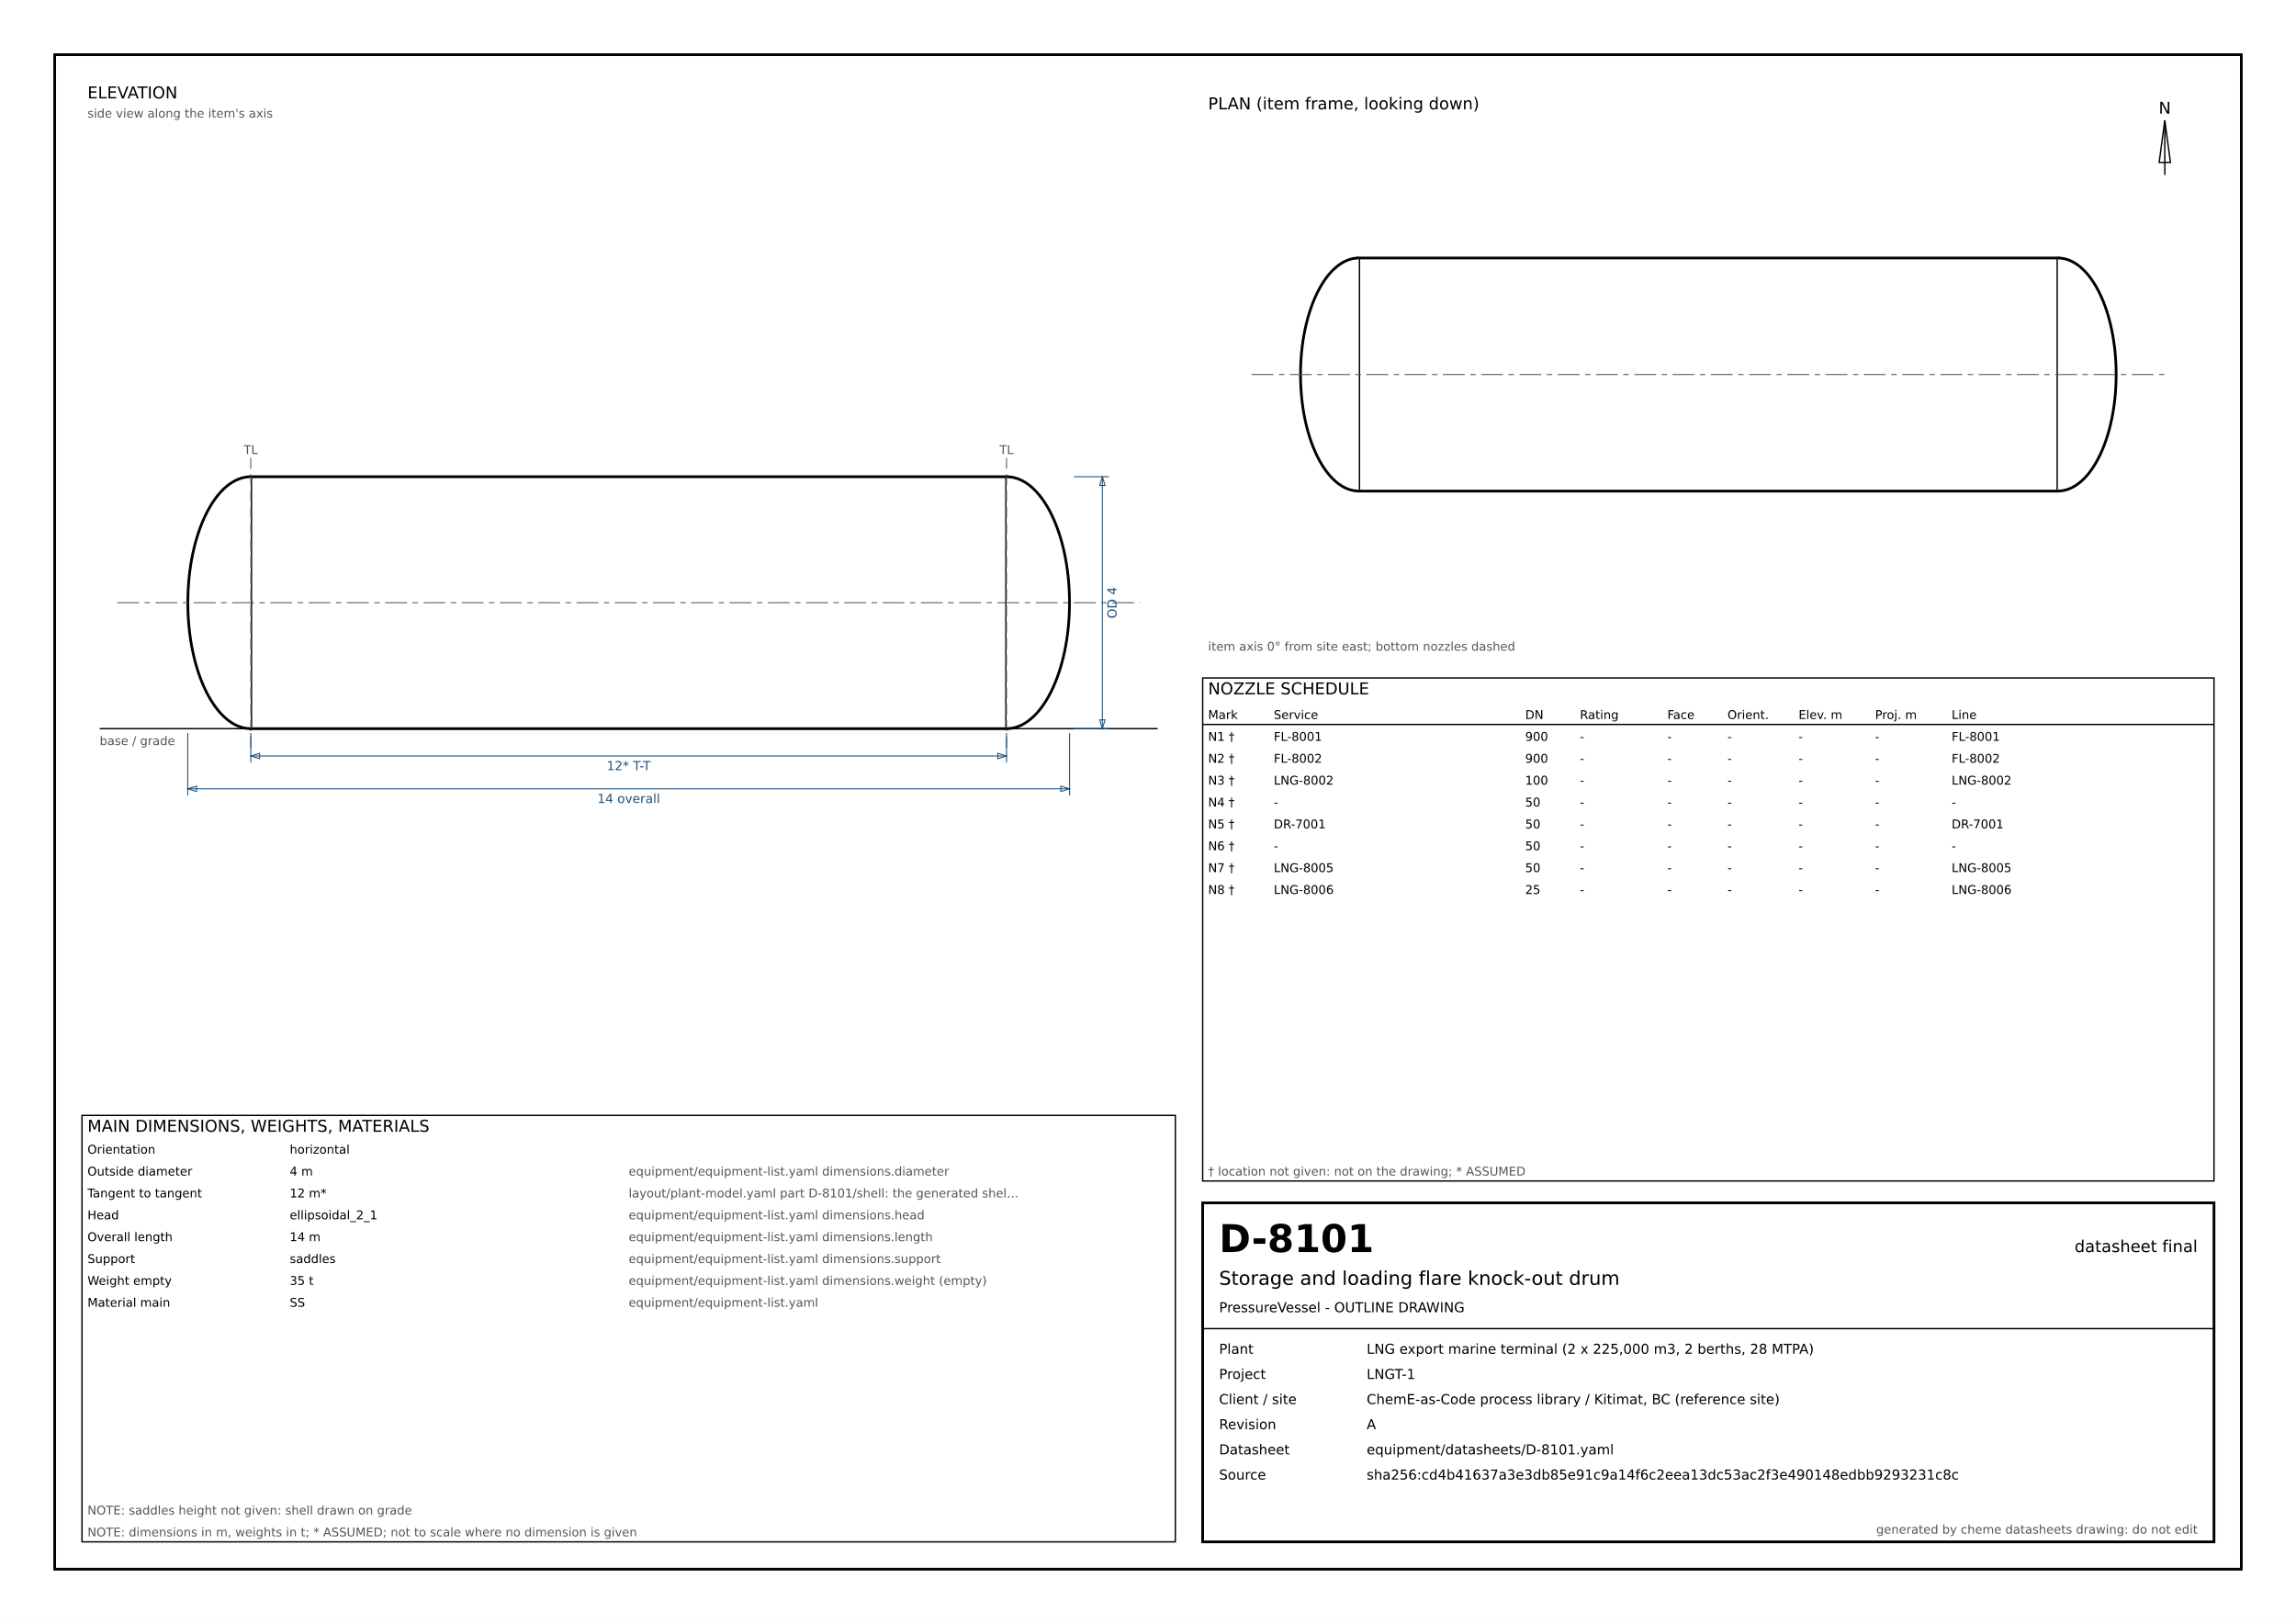
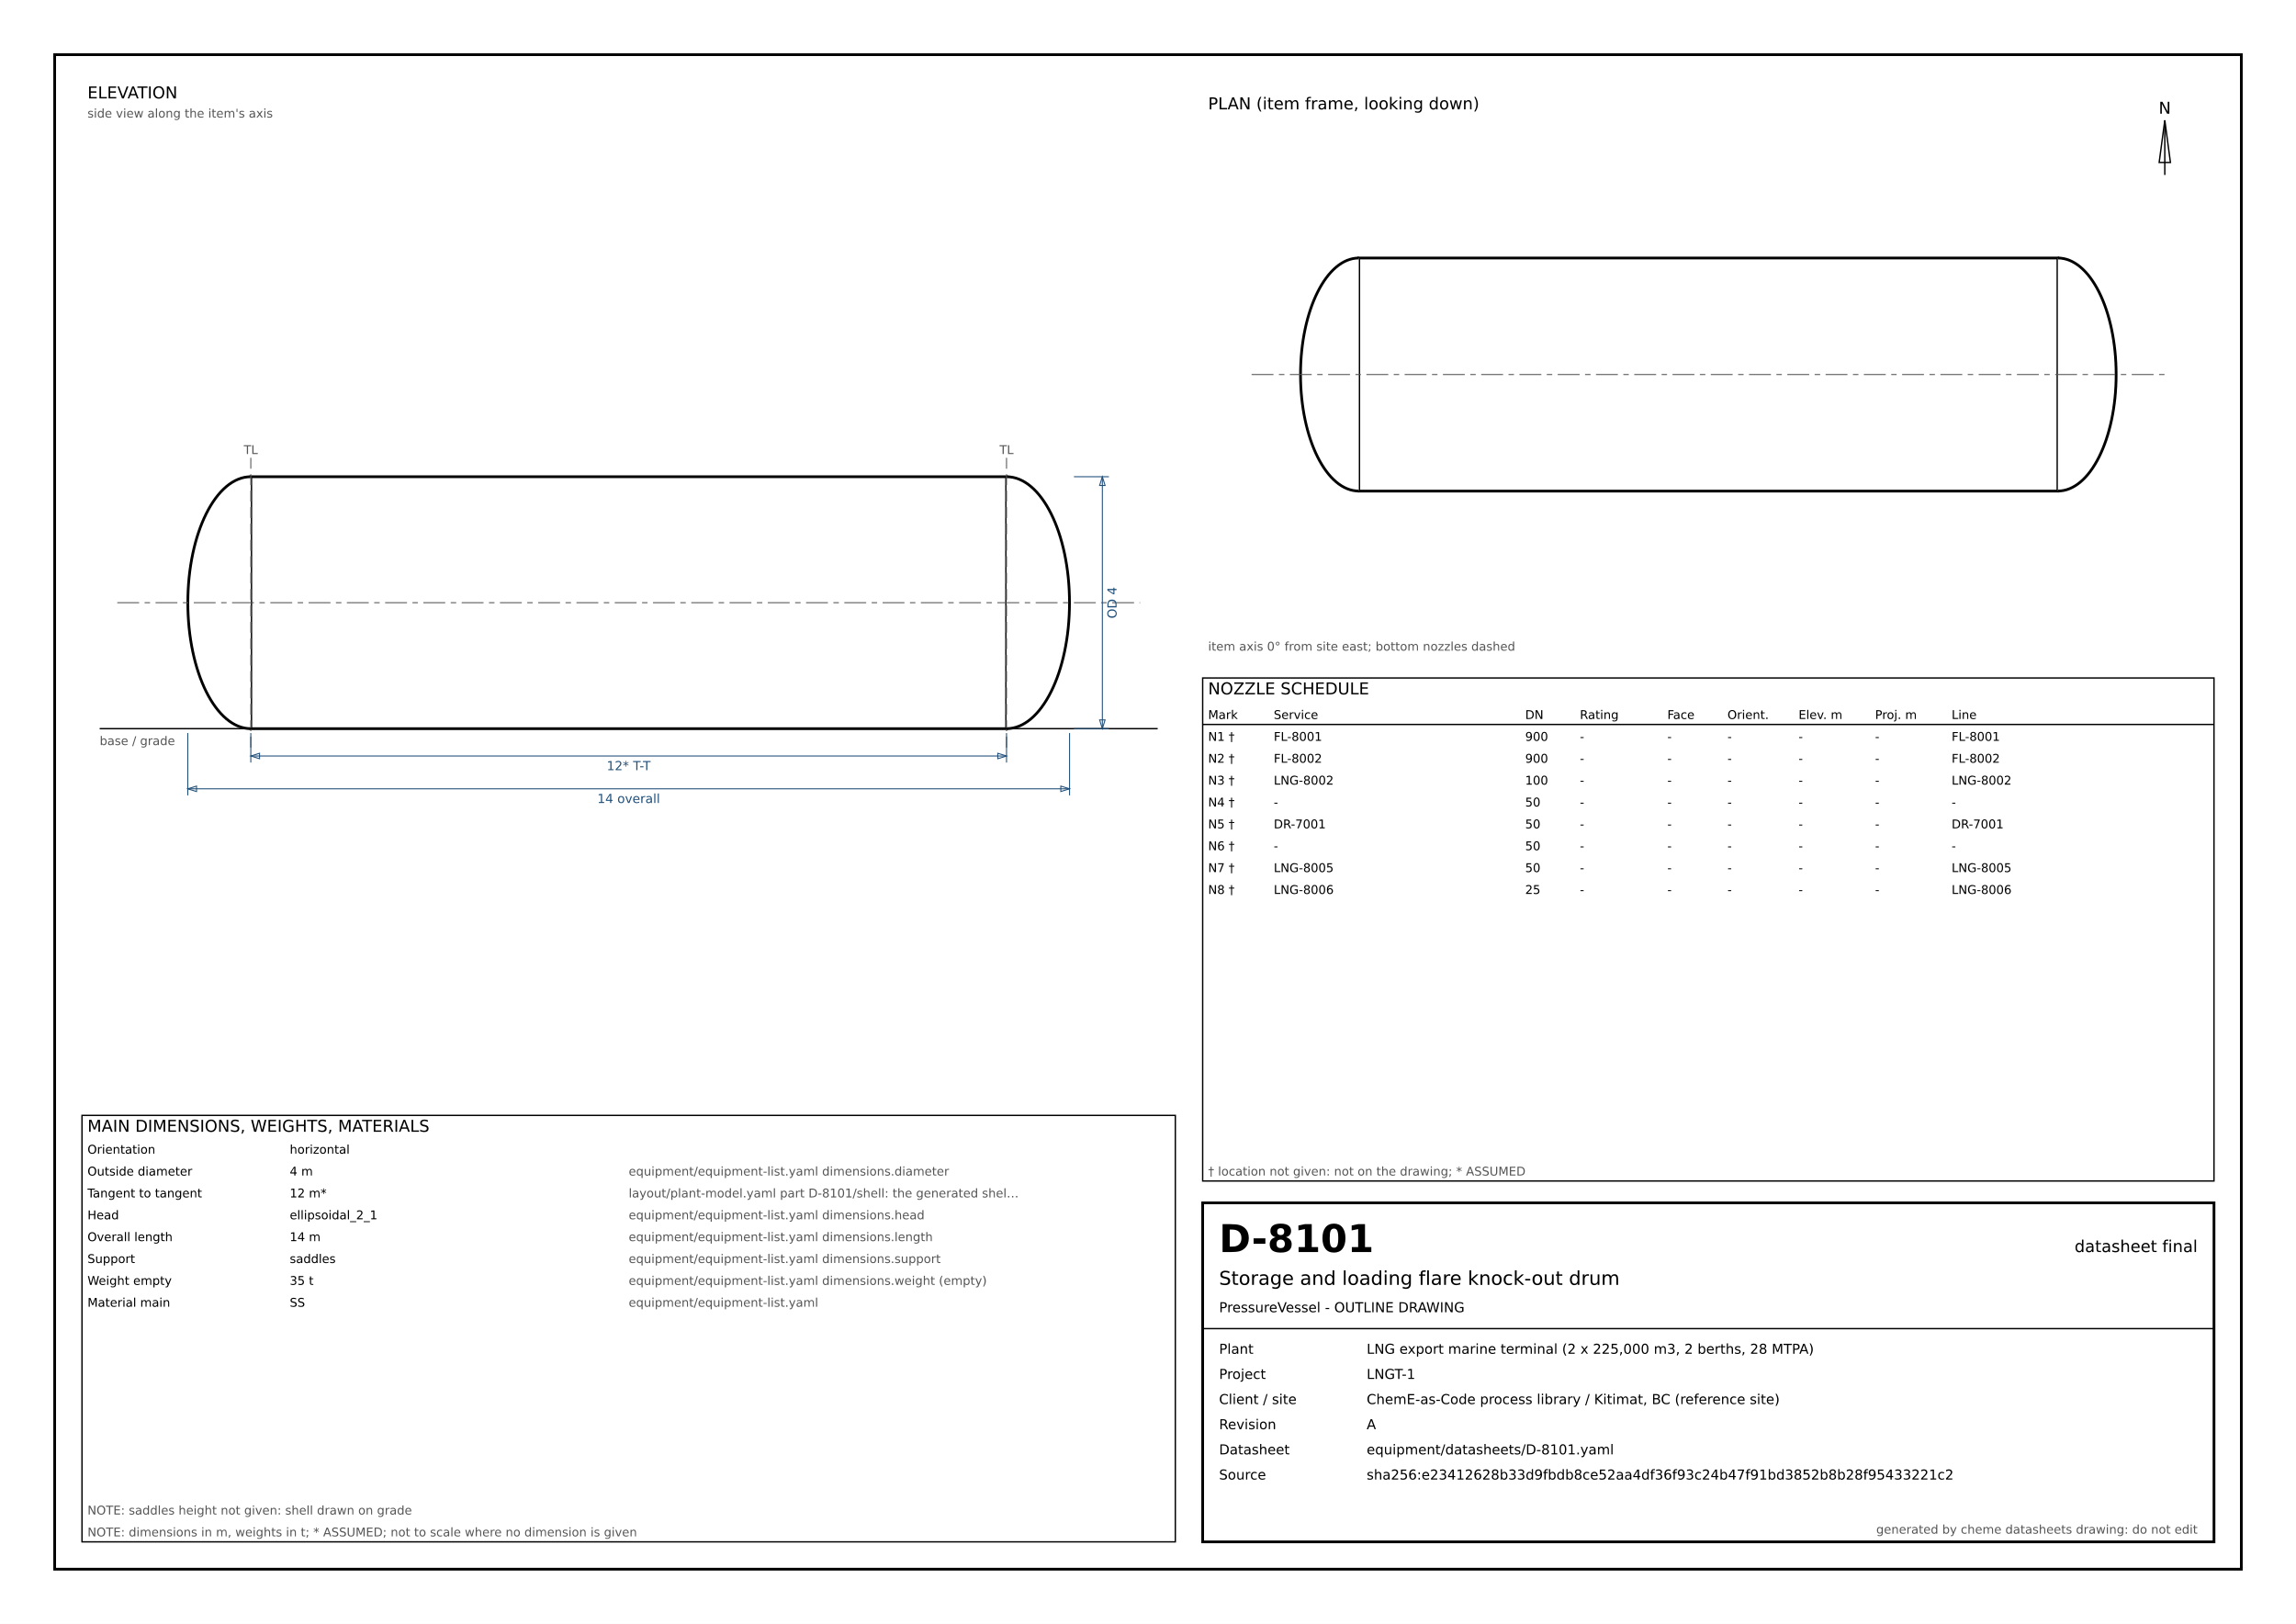
<svg xmlns="http://www.w3.org/2000/svg" width="420mm" height="297mm" viewBox="0 0 420 297">
  <style>
.frame{fill:none;stroke:#000;stroke-width:0.5}
.thin{fill:none;stroke:#000;stroke-width:0.25}
.outline{fill:#fff;stroke:#000;stroke-width:0.5}
.hidden{fill:none;stroke:#000;stroke-width:0.25;stroke-dasharray:1.5 1}
.centre{fill:none;stroke:#555;stroke-width:0.18;stroke-dasharray:4 1 1 1}
.tl{fill:none;stroke:#555;stroke-width:0.18;stroke-dasharray:2 1}
.dim{fill:none;stroke:#1f4e79;stroke-width:0.18}
.nozzle{fill:#fff;stroke:#b71c1c;stroke-width:0.35}
.section{fill:none;stroke:#2e7d32;stroke-width:0.25;stroke-dasharray:2 1}
text{font-family:'DejaVu Sans',Arial,Helvetica,sans-serif;fill:#000}
.t2{font-size:2.2px}.t25{font-size:2.5px}.t3{font-size:3px}.t35{font-size:3.5px}
.t5{font-size:5px;font-weight:bold}.t7{font-size:7px;font-weight:bold}
.dimt{font-size:2.3px;fill:#1f4e79}.nt{font-size:2.3px;fill:#b71c1c}
.note{font-size:2.2px;fill:#555}
.draft{font-size:40px;font-weight:bold;fill:#c62828;fill-opacity:0.12}
</style>
  <rect x="0" y="0" width="420" height="297" fill="#fff" />
  <rect x="10" y="10" width="400" height="277" class="frame" />
  <text x="16" y="18" class="t3" text-anchor="start">ELEVATION</text>
  <rect x="45.88" y="87.19" width="138.25" height="46.08" class="outline" />
  <path d="M45.88,87.19 A11.52,23.04 0 0 0 45.88,133.27" class="outline" />
  <path d="M184.12,87.19 A11.52,23.04 0 0 1 184.12,133.27" class="outline" />
  <line x1="45.88" y1="83.73" x2="45.88" y2="136.73" class="tl" />
  <text x="45.88" y="83.04" class="note" text-anchor="middle">TL</text>
  <line x1="184.12" y1="83.73" x2="184.12" y2="136.73" class="tl" />
  <text x="184.12" y="83.04" class="note" text-anchor="middle">TL</text>
  <line x1="21.45" y1="110.23" x2="208.55" y2="110.23" class="centre" />
  <line x1="18.23" y1="133.27" x2="211.77" y2="133.27" class="thin" />
  <text x="18.23" y="136.27" class="note" text-anchor="start">base / grade</text>
  <line x1="34.35" y1="134.07" x2="34.35" y2="145.47" class="dim" />
  <line x1="195.65" y1="134.07" x2="195.65" y2="145.47" class="dim" />
  <line x1="34.35" y1="144.27" x2="195.65" y2="144.27" class="dim" />
  <path d="M34.35,144.27 l1.6,0.5 l0,-1 z" class="dim" />
  <path d="M195.65,144.27 l-1.6,0.5 l0,-1 z" class="dim" />
  <text x="115" y="146.87" class="dimt" text-anchor="middle">14 overall</text>
  <line x1="45.88" y1="134.07" x2="45.88" y2="139.47" class="dim" />
  <line x1="184.12" y1="134.07" x2="184.12" y2="139.47" class="dim" />
  <line x1="45.88" y1="138.27" x2="184.12" y2="138.27" class="dim" />
  <path d="M45.88,138.27 l1.6,0.5 l0,-1 z" class="dim" />
  <path d="M184.12,138.27 l-1.6,0.5 l0,-1 z" class="dim" />
  <text x="115" y="140.87" class="dimt" text-anchor="middle">12* T-T</text>
  <line x1="196.45" y1="133.27" x2="202.85" y2="133.27" class="dim" />
  <line x1="196.45" y1="87.19" x2="202.85" y2="87.19" class="dim" />
  <line x1="201.65" y1="133.27" x2="201.65" y2="87.19" class="dim" />
  <path d="M201.65,133.27 l0.5,-1.6 l-1,0 z" class="dim" />
  <path d="M201.65,87.19 l0.5,1.6 l-1,0 z" class="dim" />
  <text x="204.25" y="110.23" class="dimt" text-anchor="middle" transform="rotate(-90 204.25 110.23)">OD 4</text>
  <rect x="248.56" y="47.19" width="127.88" height="42.63" class="outline" />
  <path d="M248.56,47.19 A10.66,21.31 0 0 0 248.56,89.81" class="outline" />
  <path d="M376.44,47.19 A10.66,21.31 0 0 1 376.44,89.81" class="outline" />
  <line x1="228.95" y1="68.5" x2="396.05" y2="68.5" class="centre" />
  <line x1="396" y1="32" x2="396" y2="22" class="thin" />
  <path d="M396,22 L394.97,29.71 L397.03,29.71 z" class="thin" />
  <text x="396" y="20.8" class="t3" text-anchor="middle">N</text>
  <text x="221" y="20" class="t3" text-anchor="start">PLAN (item frame, looking down)</text>
  <text x="221" y="119" class="note" text-anchor="start">item axis 0° from site east; bottom nozzles dashed</text>
  <text x="16" y="21.5" class="note" text-anchor="start">side view along the item's axis</text>
  <text x="221" y="127" class="t3" text-anchor="start">NOZZLE SCHEDULE</text>
  <text x="221" y="131.5" class="t2" text-anchor="start">Mark</text>
  <text x="233" y="131.5" class="t2" text-anchor="start">Service</text>
  <text x="279" y="131.5" class="t2" text-anchor="start">DN</text>
  <text x="289" y="131.5" class="t2" text-anchor="start">Rating</text>
  <text x="305" y="131.5" class="t2" text-anchor="start">Face</text>
  <text x="316" y="131.5" class="t2" text-anchor="start">Orient.</text>
  <text x="329" y="131.5" class="t2" text-anchor="start">Elev. m</text>
  <text x="343" y="131.5" class="t2" text-anchor="start">Proj. m</text>
  <text x="357" y="131.5" class="t2" text-anchor="start">Line</text>
  <line x1="220" y1="132.5" x2="405" y2="132.5" class="thin" />
  <text x="221" y="135.5" class="t2" text-anchor="start">N1 †</text>
  <text x="233" y="135.5" class="t2" text-anchor="start">FL-8001</text>
  <text x="279" y="135.5" class="t2" text-anchor="start">900</text>
  <text x="289" y="135.5" class="t2" text-anchor="start">-</text>
  <text x="305" y="135.5" class="t2" text-anchor="start">-</text>
  <text x="316" y="135.5" class="t2" text-anchor="start">-</text>
  <text x="329" y="135.5" class="t2" text-anchor="start">-</text>
  <text x="343" y="135.5" class="t2" text-anchor="start">-</text>
  <text x="357" y="135.5" class="t2" text-anchor="start">FL-8001</text>
  <text x="221" y="139.5" class="t2" text-anchor="start">N2 †</text>
  <text x="233" y="139.5" class="t2" text-anchor="start">FL-8002</text>
  <text x="279" y="139.5" class="t2" text-anchor="start">900</text>
  <text x="289" y="139.5" class="t2" text-anchor="start">-</text>
  <text x="305" y="139.5" class="t2" text-anchor="start">-</text>
  <text x="316" y="139.5" class="t2" text-anchor="start">-</text>
  <text x="329" y="139.5" class="t2" text-anchor="start">-</text>
  <text x="343" y="139.5" class="t2" text-anchor="start">-</text>
  <text x="357" y="139.5" class="t2" text-anchor="start">FL-8002</text>
  <text x="221" y="143.5" class="t2" text-anchor="start">N3 †</text>
  <text x="233" y="143.5" class="t2" text-anchor="start">LNG-8002</text>
  <text x="279" y="143.5" class="t2" text-anchor="start">100</text>
  <text x="289" y="143.5" class="t2" text-anchor="start">-</text>
  <text x="305" y="143.5" class="t2" text-anchor="start">-</text>
  <text x="316" y="143.5" class="t2" text-anchor="start">-</text>
  <text x="329" y="143.5" class="t2" text-anchor="start">-</text>
  <text x="343" y="143.5" class="t2" text-anchor="start">-</text>
  <text x="357" y="143.5" class="t2" text-anchor="start">LNG-8002</text>
  <text x="221" y="147.5" class="t2" text-anchor="start">N4 †</text>
  <text x="233" y="147.5" class="t2" text-anchor="start">-</text>
  <text x="279" y="147.5" class="t2" text-anchor="start">50</text>
  <text x="289" y="147.5" class="t2" text-anchor="start">-</text>
  <text x="305" y="147.5" class="t2" text-anchor="start">-</text>
  <text x="316" y="147.5" class="t2" text-anchor="start">-</text>
  <text x="329" y="147.5" class="t2" text-anchor="start">-</text>
  <text x="343" y="147.5" class="t2" text-anchor="start">-</text>
  <text x="357" y="147.5" class="t2" text-anchor="start">-</text>
  <text x="221" y="151.5" class="t2" text-anchor="start">N5 †</text>
  <text x="233" y="151.5" class="t2" text-anchor="start">DR-7001</text>
  <text x="279" y="151.5" class="t2" text-anchor="start">50</text>
  <text x="289" y="151.5" class="t2" text-anchor="start">-</text>
  <text x="305" y="151.5" class="t2" text-anchor="start">-</text>
  <text x="316" y="151.5" class="t2" text-anchor="start">-</text>
  <text x="329" y="151.5" class="t2" text-anchor="start">-</text>
  <text x="343" y="151.5" class="t2" text-anchor="start">-</text>
  <text x="357" y="151.5" class="t2" text-anchor="start">DR-7001</text>
  <text x="221" y="155.5" class="t2" text-anchor="start">N6 †</text>
  <text x="233" y="155.5" class="t2" text-anchor="start">-</text>
  <text x="279" y="155.5" class="t2" text-anchor="start">50</text>
  <text x="289" y="155.5" class="t2" text-anchor="start">-</text>
  <text x="305" y="155.5" class="t2" text-anchor="start">-</text>
  <text x="316" y="155.5" class="t2" text-anchor="start">-</text>
  <text x="329" y="155.5" class="t2" text-anchor="start">-</text>
  <text x="343" y="155.5" class="t2" text-anchor="start">-</text>
  <text x="357" y="155.5" class="t2" text-anchor="start">-</text>
  <text x="221" y="159.5" class="t2" text-anchor="start">N7 †</text>
  <text x="233" y="159.5" class="t2" text-anchor="start">LNG-8005</text>
  <text x="279" y="159.5" class="t2" text-anchor="start">50</text>
  <text x="289" y="159.5" class="t2" text-anchor="start">-</text>
  <text x="305" y="159.5" class="t2" text-anchor="start">-</text>
  <text x="316" y="159.5" class="t2" text-anchor="start">-</text>
  <text x="329" y="159.5" class="t2" text-anchor="start">-</text>
  <text x="343" y="159.5" class="t2" text-anchor="start">-</text>
  <text x="357" y="159.5" class="t2" text-anchor="start">LNG-8005</text>
  <text x="221" y="163.5" class="t2" text-anchor="start">N8 †</text>
  <text x="233" y="163.5" class="t2" text-anchor="start">LNG-8006</text>
  <text x="279" y="163.5" class="t2" text-anchor="start">25</text>
  <text x="289" y="163.5" class="t2" text-anchor="start">-</text>
  <text x="305" y="163.5" class="t2" text-anchor="start">-</text>
  <text x="316" y="163.5" class="t2" text-anchor="start">-</text>
  <text x="329" y="163.5" class="t2" text-anchor="start">-</text>
  <text x="343" y="163.5" class="t2" text-anchor="start">-</text>
  <text x="357" y="163.5" class="t2" text-anchor="start">LNG-8006</text>
  <text x="221" y="215" class="note" text-anchor="start">† location not given: not on the drawing; * ASSUMED</text>
  <rect x="220" y="124" width="185" height="92" class="thin" />
  <text x="16" y="207" class="t3" text-anchor="start">MAIN DIMENSIONS, WEIGHTS, MATERIALS</text>
  <text x="16" y="211" class="t2" text-anchor="start">Orientation</text>
  <text x="53" y="211" class="t2" text-anchor="start">horizontal</text>
  <text x="115" y="211" class="note" text-anchor="start" />
  <text x="16" y="215" class="t2" text-anchor="start">Outside diameter</text>
  <text x="53" y="215" class="t2" text-anchor="start">4 m</text>
  <text x="115" y="215" class="note" text-anchor="start">equipment/equipment-list.yaml dimensions.diameter</text>
  <text x="16" y="219" class="t2" text-anchor="start">Tangent to tangent</text>
  <text x="53" y="219" class="t2" text-anchor="start">12 m*</text>
  <text x="115" y="219" class="note" text-anchor="start">layout/plant-model.yaml part D-8101/shell: the generated shel…</text>
  <text x="16" y="223" class="t2" text-anchor="start">Head</text>
  <text x="53" y="223" class="t2" text-anchor="start">ellipsoidal_2_1</text>
  <text x="115" y="223" class="note" text-anchor="start">equipment/equipment-list.yaml dimensions.head</text>
  <text x="16" y="227" class="t2" text-anchor="start">Overall length</text>
  <text x="53" y="227" class="t2" text-anchor="start">14 m</text>
  <text x="115" y="227" class="note" text-anchor="start">equipment/equipment-list.yaml dimensions.length</text>
  <text x="16" y="231" class="t2" text-anchor="start">Support</text>
  <text x="53" y="231" class="t2" text-anchor="start">saddles</text>
  <text x="115" y="231" class="note" text-anchor="start">equipment/equipment-list.yaml dimensions.support</text>
  <text x="16" y="235" class="t2" text-anchor="start">Weight empty</text>
  <text x="53" y="235" class="t2" text-anchor="start">35 t</text>
  <text x="115" y="235" class="note" text-anchor="start">equipment/equipment-list.yaml dimensions.weight (empty)</text>
  <text x="16" y="239" class="t2" text-anchor="start">Material main</text>
  <text x="53" y="239" class="t2" text-anchor="start">SS</text>
  <text x="115" y="239" class="note" text-anchor="start">equipment/equipment-list.yaml</text>
  <text x="16" y="277" class="note" text-anchor="start">NOTE: saddles height not given: shell drawn on grade</text>
  <text x="16" y="281" class="note" text-anchor="start">NOTE: dimensions in m, weights in t; * ASSUMED; not to scale where no dimension is given</text>
  <rect x="15" y="204" width="200" height="78" class="thin" />
  <rect x="220" y="220" width="185" height="62" class="frame" />
  <text x="223" y="229" class="t7" text-anchor="start">D-8101</text>
  <text x="223" y="235" class="t35" text-anchor="start">Storage and loading flare knock-out drum</text>
  <text x="223" y="240" class="t25" text-anchor="start">PressureVessel - OUTLINE DRAWING</text>
  <line x1="220" y1="243" x2="405" y2="243" class="thin" />
  <text x="223" y="247.6" class="t25" text-anchor="start">Plant</text>
  <text x="250" y="247.6" class="t25" text-anchor="start">LNG export marine terminal (2 x 225,000 m3, 2 berths, 28 MTPA)</text>
  <text x="223" y="252.2" class="t25" text-anchor="start">Project</text>
  <text x="250" y="252.2" class="t25" text-anchor="start">LNGT-1</text>
  <text x="223" y="256.8" class="t25" text-anchor="start">Client / site</text>
  <text x="250" y="256.8" class="t25" text-anchor="start">ChemE-as-Code process library / Kitimat, BC (reference site)</text>
  <text x="223" y="261.4" class="t25" text-anchor="start">Revision</text>
  <text x="250" y="261.4" class="t25" text-anchor="start">A</text>
  <text x="223" y="266" class="t25" text-anchor="start">Datasheet</text>
  <text x="250" y="266" class="t25" text-anchor="start">equipment/datasheets/D-8101.yaml</text>
  <text x="223" y="270.6" class="t25" text-anchor="start">Source</text>
-   <text x="250" y="270.6" class="t25" text-anchor="start">sha256:cd4b41637a3e3db85e91c9a14f6c2eea13dc53ac2f3e490148edbb9293231c8c</text>
+   <text x="250" y="270.6" class="t25" text-anchor="start">sha256:e23412628b33d9fbdb8ce52aa4df36f93c24b47f91bd3852b8b28f95433221c2</text>
  <text x="402" y="229" class="t3" text-anchor="end">datasheet final</text>
  <text x="402" y="280.5" class="note" text-anchor="end">generated by cheme datasheets drawing: do not edit</text>
</svg>
